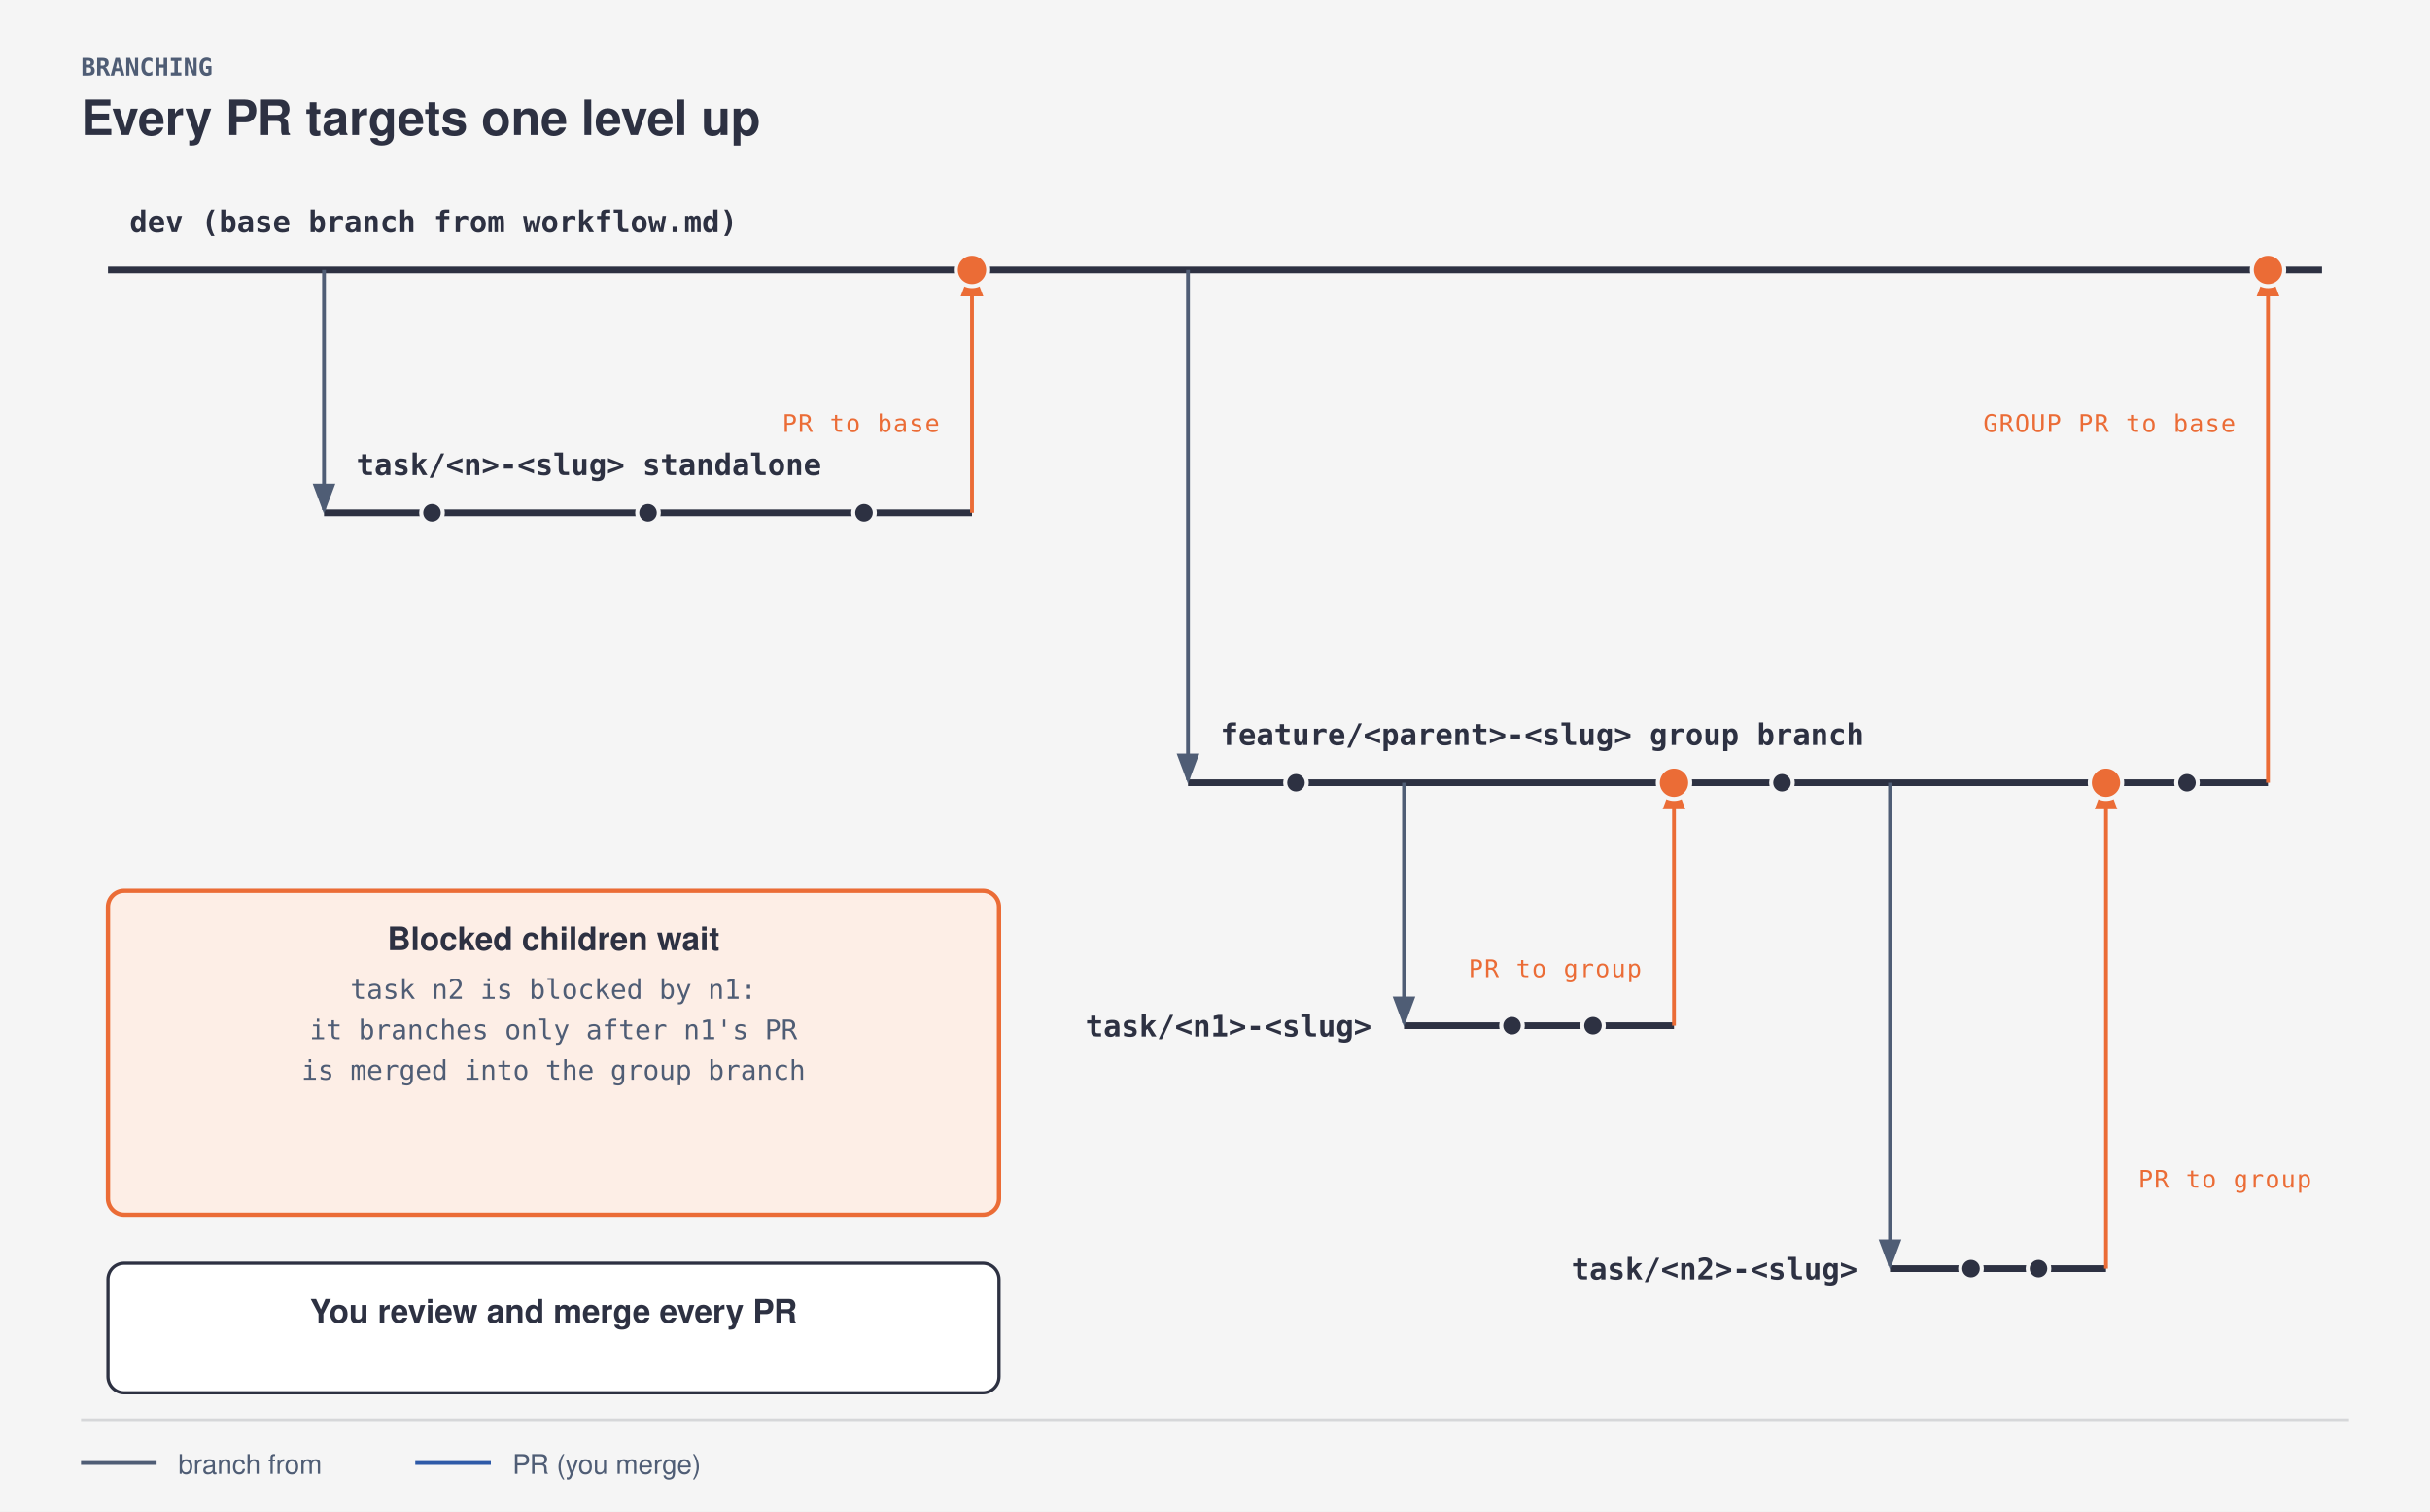
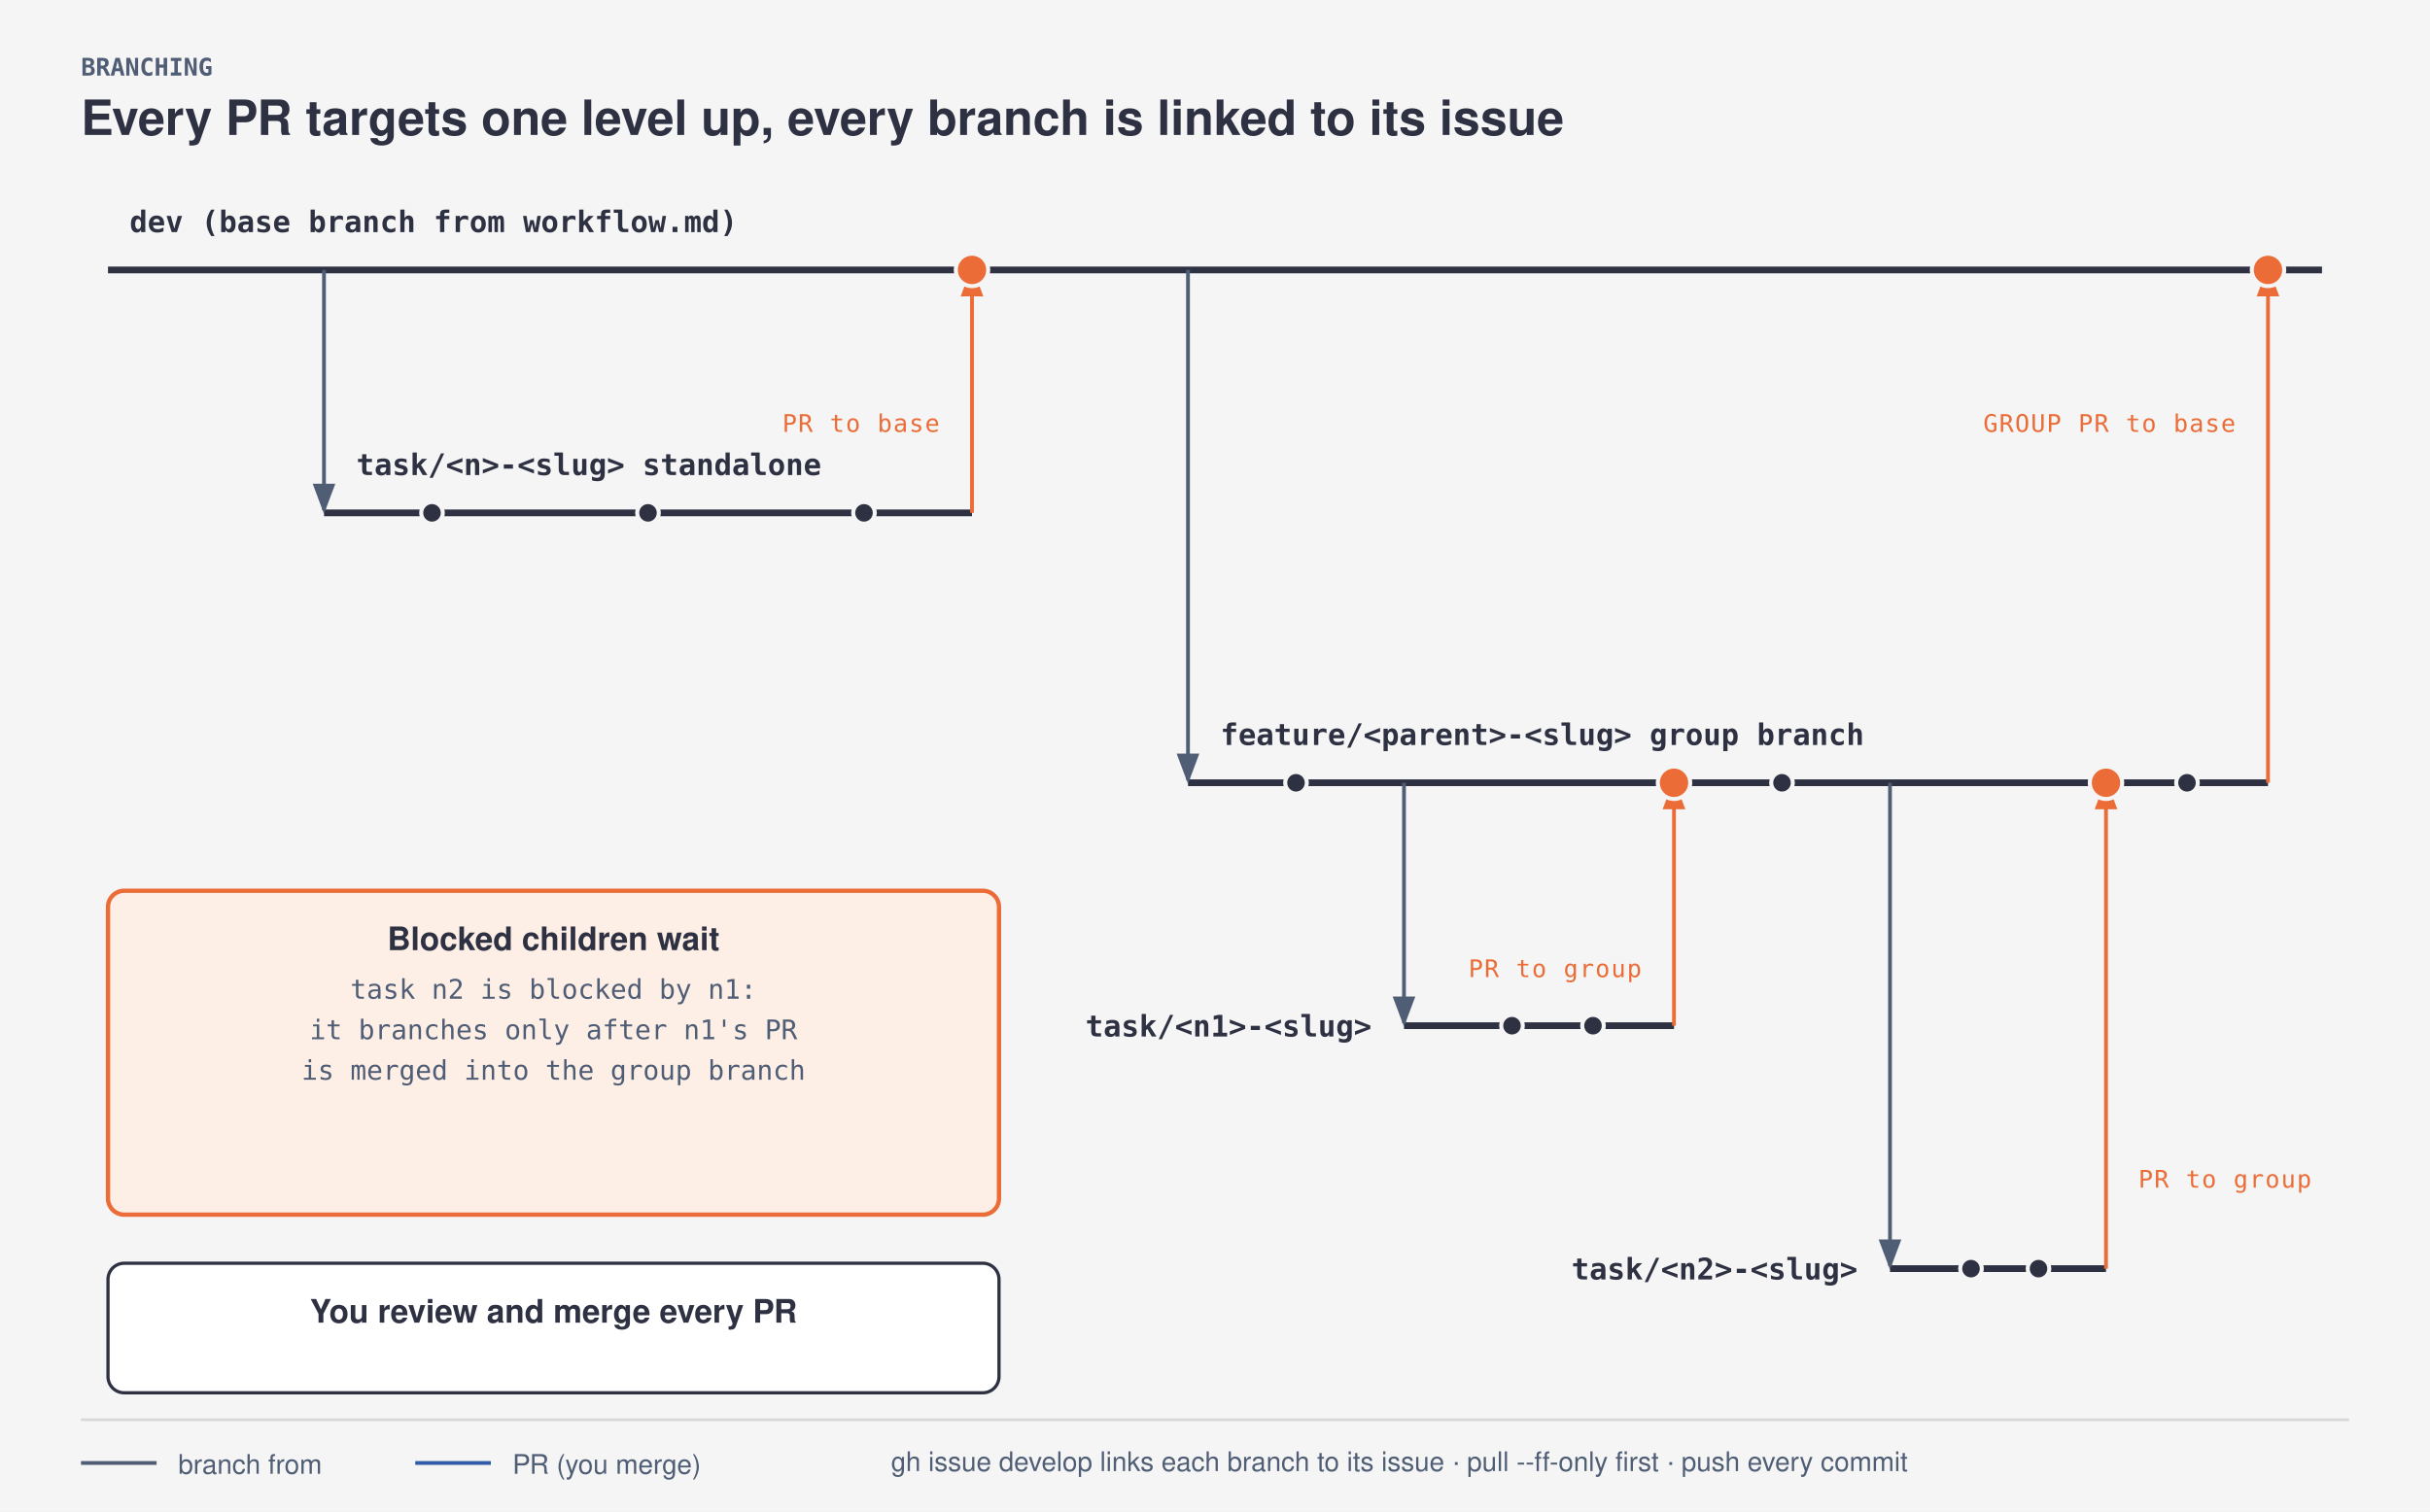
<svg xmlns="http://www.w3.org/2000/svg" viewBox="0 0 900 560" width="900" height="560" role="img" aria-labelledby="branching-title branching-desc">
  <defs>
    <marker id="branching-a" markerWidth="8" markerHeight="6" refX="7" refY="3" orient="auto">
      <polygon points="0 0,8 3,0 6" fill="#4f5d75" />
    </marker>
    <marker id="branching-as" markerWidth="8" markerHeight="6" refX="7" refY="3" orient="auto-start-reverse">
      <polygon points="0 0,8 3,0 6" fill="#4f5d75" />
    </marker>
    <marker id="branching-l" markerWidth="8" markerHeight="6" refX="7" refY="3" orient="auto">
      <polygon points="0 0,8 3,0 6" fill="#2e5aa8" />
    </marker>
    <marker id="branching-c" markerWidth="8" markerHeight="6" refX="7" refY="3" orient="auto">
      <polygon points="0 0,8 3,0 6" fill="#eb6c36" />
    </marker>
  </defs>
  <rect width="100%" height="100%" fill="#f5f5f5" />
  <polyline points="40,100 860,100" fill="none" stroke="#2d3142" stroke-width="2.5" stroke-linejoin="round" />
  <polyline points="120,190 360,190" fill="none" stroke="#2d3142" stroke-width="2.5" stroke-linejoin="round" />
  <polyline points="440,290 840,290" fill="none" stroke="#2d3142" stroke-width="2.5" stroke-linejoin="round" />
  <polyline points="520,380 620,380" fill="none" stroke="#2d3142" stroke-width="2.5" stroke-linejoin="round" />
  <polyline points="700,470 780,470" fill="none" stroke="#2d3142" stroke-width="2.5" stroke-linejoin="round" />
  <path d="M120,100 L120,189" fill="none" stroke="#4f5d75" stroke-width="1.4" marker-end="url(#branching-a)" />
  <path d="M440,100 L440,289" fill="none" stroke="#4f5d75" stroke-width="1.4" marker-end="url(#branching-a)" />
  <path d="M520,290 L520,379" fill="none" stroke="#4f5d75" stroke-width="1.4" marker-end="url(#branching-a)" />
  <path d="M700,290 L700,469" fill="none" stroke="#4f5d75" stroke-width="1.4" marker-end="url(#branching-a)" />
  <path d="M360,190 L360,100" fill="none" stroke="#eb6c36" stroke-width="1.4" marker-end="url(#branching-c)" />
  <path d="M840,290 L840,100" fill="none" stroke="#eb6c36" stroke-width="1.4" marker-end="url(#branching-c)" />
  <path d="M620,380 L620,290" fill="none" stroke="#eb6c36" stroke-width="1.4" marker-end="url(#branching-c)" />
  <path d="M780,470 L780,290" fill="none" stroke="#eb6c36" stroke-width="1.4" marker-end="url(#branching-c)" />
  <rect x="282.0" y="151" width="70.0" height="13" rx="2" fill="#f5f5f5" />
  <text x="348" y="160" fill="#eb6c36" font-size="9" font-family="ui-monospace,'SF Mono',Menlo,Consolas,monospace" text-anchor="end" letter-spacing="0.05em">PR to base</text>
  <rect x="724.8" y="151" width="107.2" height="13" rx="2" fill="#f5f5f5" />
  <text x="828" y="160" fill="#eb6c36" font-size="9" font-family="ui-monospace,'SF Mono',Menlo,Consolas,monospace" text-anchor="end" letter-spacing="0.05em">GROUP PR to base</text>
  <rect x="535.8" y="353" width="76.2" height="13" rx="2" fill="#f5f5f5" />
  <text x="608" y="362" fill="#eb6c36" font-size="9" font-family="ui-monospace,'SF Mono',Menlo,Consolas,monospace" text-anchor="end" letter-spacing="0.05em">PR to group</text>
  <rect x="788.0" y="431" width="76.2" height="13" rx="2" fill="#f5f5f5" />
  <text x="792" y="440" fill="#eb6c36" font-size="9" font-family="ui-monospace,'SF Mono',Menlo,Consolas,monospace" text-anchor="start" letter-spacing="0.05em">PR to group</text>
  <line x1="30" y1="526" x2="870" y2="526" stroke="rgba(45,49,66,0.15)" />
  <line x1="30" y1="542" x2="58" y2="542" stroke="#4f5d75" stroke-width="1.4" />
  <line x1="153.8" y1="542" x2="181.8" y2="542" stroke="#2e5aa8" stroke-width="1.4" />
  <text x="30" y="28" fill="#4f5d75" font-size="9" font-weight="600" font-family="ui-monospace,'SF Mono',Menlo,Consolas,monospace" text-anchor="start">BRANCHING</text>
-   <text x="30" y="50" fill="#2d3142" font-size="18" font-weight="700" font-family="-apple-system,'Segoe UI',Helvetica,Arial,sans-serif" text-anchor="start">Every PR targets one level up</text>
+   <text x="30" y="50" fill="#2d3142" font-size="18" font-weight="700" font-family="-apple-system,'Segoe UI',Helvetica,Arial,sans-serif" text-anchor="start">Every PR targets one level up, every branch is linked to its issue</text>
  <circle cx="160" cy="190" r="4" fill="#2d3142" stroke="#f5f5f5" stroke-width="1.5" />
  <circle cx="240" cy="190" r="4" fill="#2d3142" stroke="#f5f5f5" stroke-width="1.5" />
  <circle cx="320" cy="190" r="4" fill="#2d3142" stroke="#f5f5f5" stroke-width="1.5" />
  <circle cx="560" cy="380" r="4" fill="#2d3142" stroke="#f5f5f5" stroke-width="1.5" />
  <circle cx="590" cy="380" r="4" fill="#2d3142" stroke="#f5f5f5" stroke-width="1.5" />
  <circle cx="730" cy="470" r="4" fill="#2d3142" stroke="#f5f5f5" stroke-width="1.5" />
  <circle cx="755" cy="470" r="4" fill="#2d3142" stroke="#f5f5f5" stroke-width="1.5" />
  <circle cx="480" cy="290" r="4" fill="#2d3142" stroke="#f5f5f5" stroke-width="1.5" />
  <circle cx="660" cy="290" r="4" fill="#2d3142" stroke="#f5f5f5" stroke-width="1.5" />
  <circle cx="810" cy="290" r="4" fill="#2d3142" stroke="#f5f5f5" stroke-width="1.5" />
  <circle cx="360" cy="100" r="6" fill="#eb6c36" stroke="#f5f5f5" stroke-width="1.5" />
  <circle cx="840" cy="100" r="6" fill="#eb6c36" stroke="#f5f5f5" stroke-width="1.5" />
  <circle cx="620" cy="290" r="6" fill="#eb6c36" stroke="#f5f5f5" stroke-width="1.5" />
  <circle cx="780" cy="290" r="6" fill="#eb6c36" stroke="#f5f5f5" stroke-width="1.5" />
  <text x="48" y="86" fill="#2d3142" font-size="11" font-weight="700" font-family="ui-monospace,'SF Mono',Menlo,Consolas,monospace" text-anchor="start">dev  (base branch from workflow.md)</text>
  <text x="132" y="176" fill="#2d3142" font-size="11" font-weight="700" font-family="ui-monospace,'SF Mono',Menlo,Consolas,monospace" text-anchor="start">task/&lt;n&gt;-&lt;slug&gt;   standalone</text>
  <text x="452" y="276" fill="#2d3142" font-size="11" font-weight="700" font-family="ui-monospace,'SF Mono',Menlo,Consolas,monospace" text-anchor="start">feature/&lt;parent&gt;-&lt;slug&gt;   group branch</text>
  <text x="508" y="384" fill="#2d3142" font-size="11" font-weight="700" font-family="ui-monospace,'SF Mono',Menlo,Consolas,monospace" text-anchor="end">task/&lt;n1&gt;-&lt;slug&gt;</text>
  <text x="688" y="474" fill="#2d3142" font-size="11" font-weight="700" font-family="ui-monospace,'SF Mono',Menlo,Consolas,monospace" text-anchor="end">task/&lt;n2&gt;-&lt;slug&gt;</text>
  <rect x="40" y="330" width="330" height="120" rx="6" fill="#f5f5f5" />
  <rect x="40" y="330" width="330" height="120" rx="6" fill="#fdeee6" stroke="#eb6c36" stroke-width="1.6" />
  <text x="205.0" y="352" fill="#2d3142" font-size="12" font-weight="700" font-family="-apple-system,'Segoe UI',Helvetica,Arial,sans-serif" text-anchor="middle">Blocked children wait</text>
  <text x="205.0" y="370" fill="#4f5d75" font-size="10" font-weight="400" font-family="ui-monospace,'SF Mono',Menlo,Consolas,monospace" text-anchor="middle">task n2 is blocked by n1:</text>
  <text x="205.0" y="385" fill="#4f5d75" font-size="10" font-weight="400" font-family="ui-monospace,'SF Mono',Menlo,Consolas,monospace" text-anchor="middle">it branches only after n1's PR</text>
  <text x="205.0" y="400" fill="#4f5d75" font-size="10" font-weight="400" font-family="ui-monospace,'SF Mono',Menlo,Consolas,monospace" text-anchor="middle">is merged into the group branch</text>
  <rect x="40" y="468" width="330" height="48" rx="6" fill="#f5f5f5" />
  <rect x="40" y="468" width="330" height="48" rx="6" fill="#fff" stroke="#2d3142" stroke-width="1.2" />
  <text x="205.0" y="490" fill="#2d3142" font-size="12" font-weight="700" font-family="-apple-system,'Segoe UI',Helvetica,Arial,sans-serif" text-anchor="middle">You review and merge every PR</text>
  <text x="66" y="546" fill="#4f5d75" font-size="10" font-weight="400" font-family="-apple-system,'Segoe UI',Helvetica,Arial,sans-serif" text-anchor="start">branch from</text>
  <text x="189.8" y="546" fill="#4f5d75" font-size="10" font-weight="400" font-family="-apple-system,'Segoe UI',Helvetica,Arial,sans-serif" text-anchor="start">PR (you merge)</text>
+   <text x="330" y="545" fill="#4f5d75" font-size="10" font-weight="400" font-family="-apple-system,'Segoe UI',Helvetica,Arial,sans-serif" text-anchor="start">gh issue develop links each branch to its issue · pull --ff-only first · push every commit</text>
</svg>
